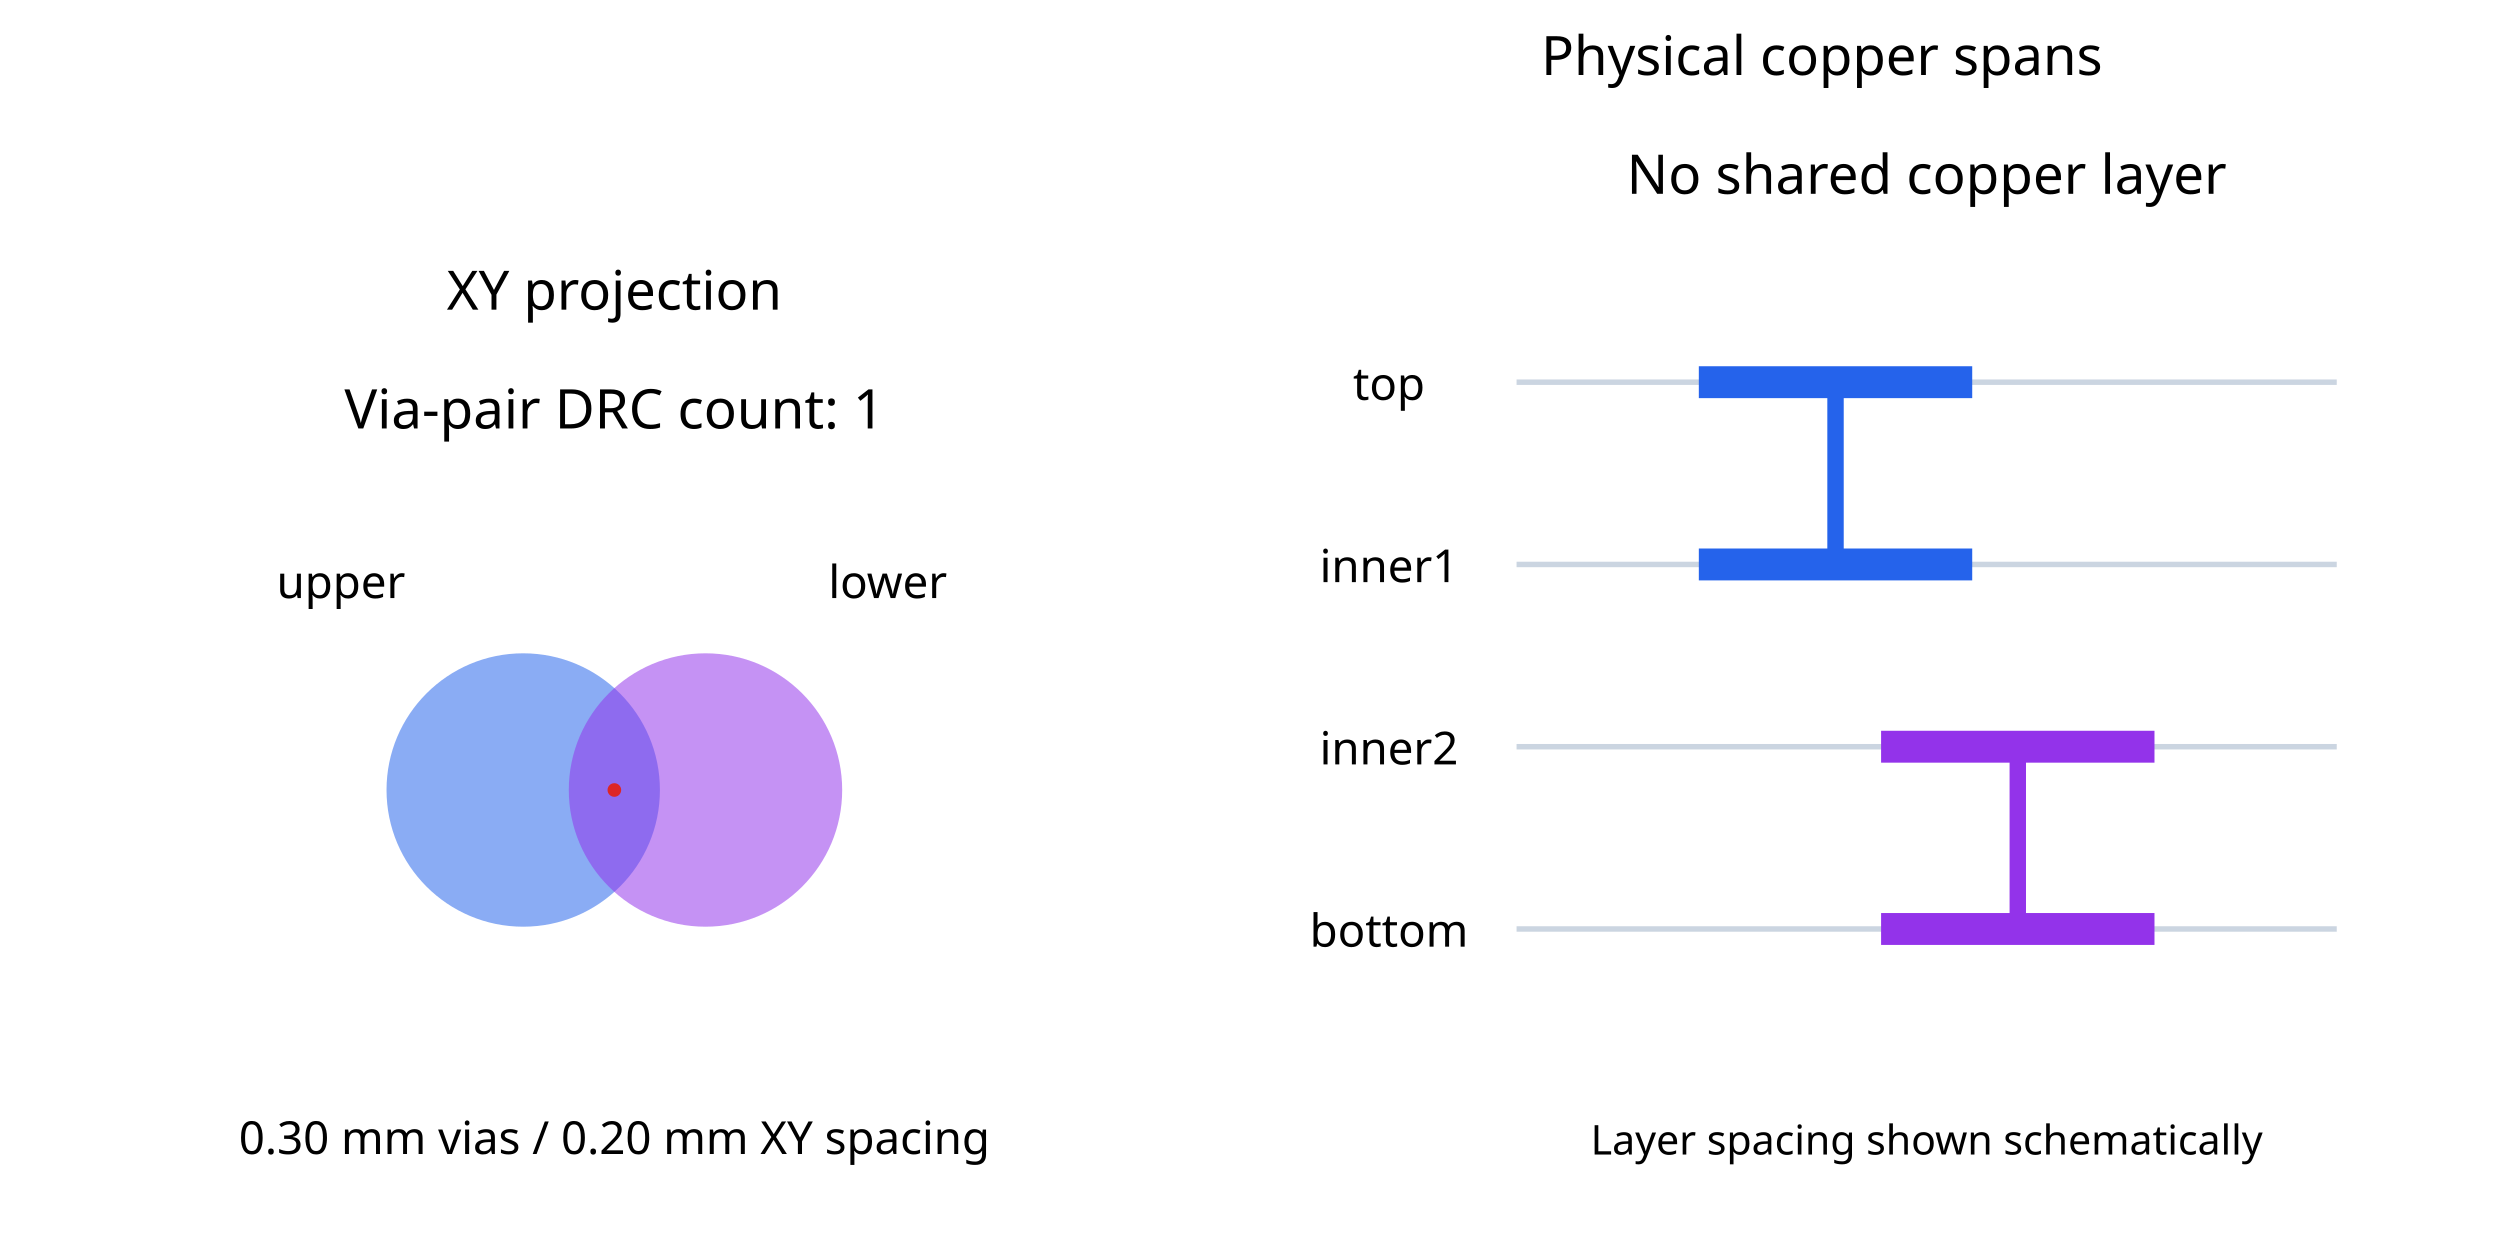
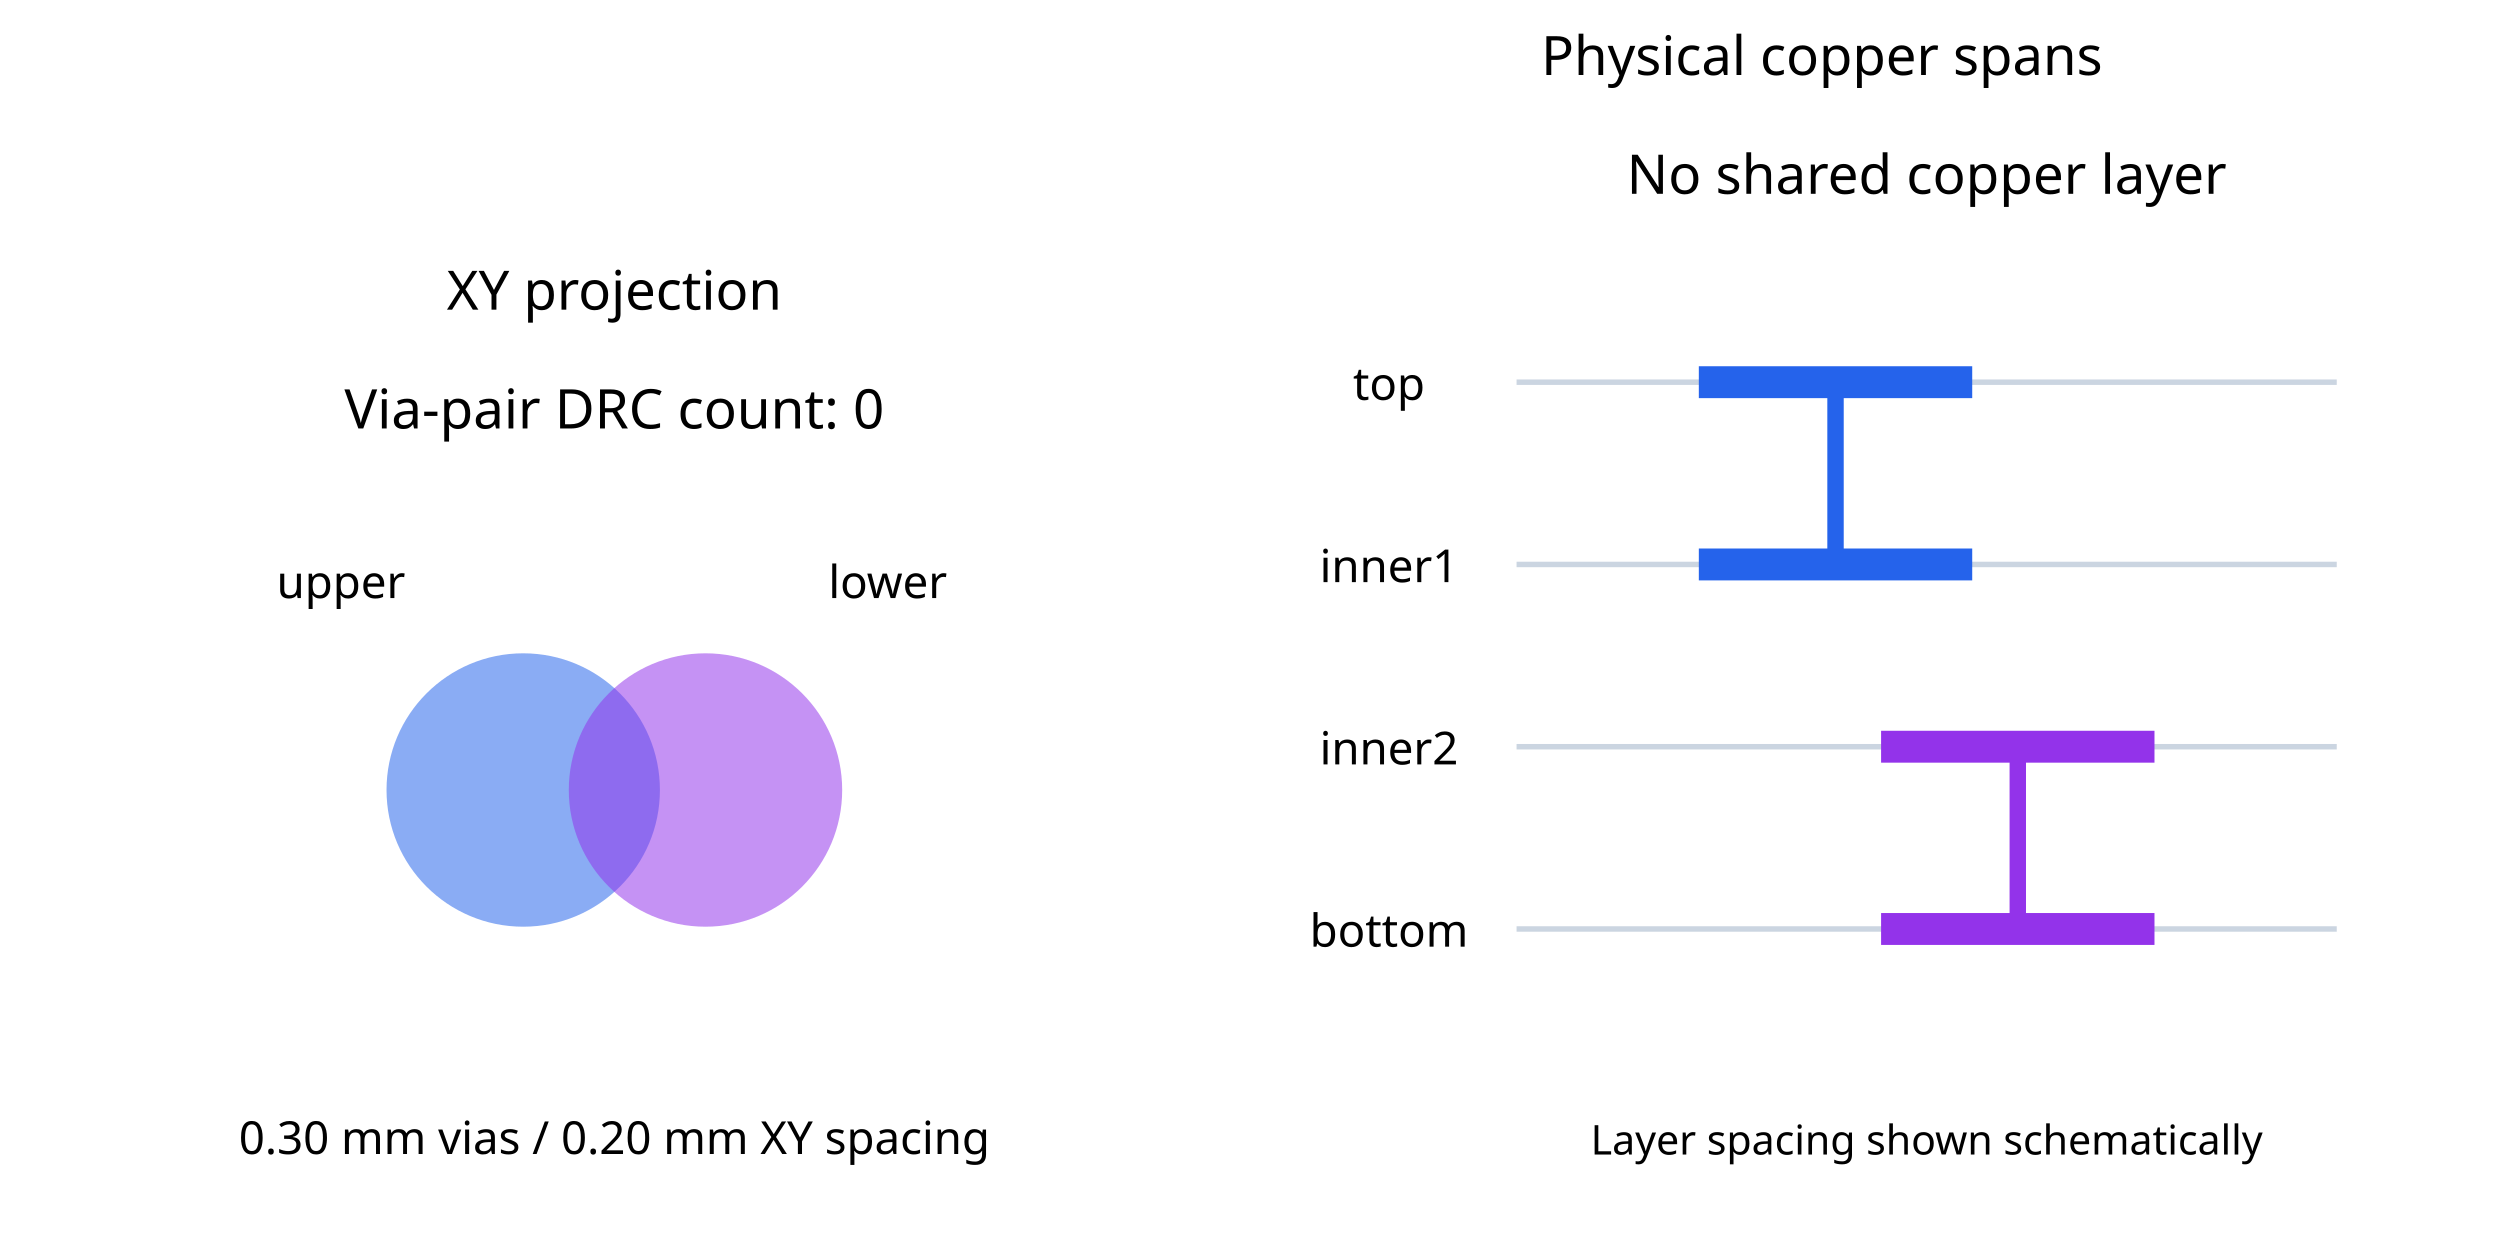
<svg xmlns="http://www.w3.org/2000/svg" width="1100" height="550" viewBox="0 0 1100 550">
  <rect width="100%" height="100%" fill="white" />
  <g>
    <polyline data-points="1.0899999999999999,0.4474999999999999 1.99,0.4474999999999999" data-type="line" data-label="" points="667.287,168.164 1028.17,168.164" fill="none" stroke="#cbd5e1" stroke-width="2.406" />
  </g>
  <g>
    <polyline data-points="1.0899999999999999,0.2474999999999999 1.99,0.2474999999999999" data-type="line" data-label="" points="667.287,248.36 1028.17,248.36" fill="none" stroke="#cbd5e1" stroke-width="2.406" />
  </g>
  <g>
    <polyline data-points="1.0899999999999999,0.047499999999999876 1.99,0.047499999999999876" data-type="line" data-label="" points="667.287,328.556 1028.17,328.556" fill="none" stroke="#cbd5e1" stroke-width="2.406" />
  </g>
  <g>
    <polyline data-points="1.0899999999999999,-0.1525000000000002 1.99,-0.1525000000000002" data-type="line" data-label="" points="667.287,408.752 1028.17,408.752" fill="none" stroke="#cbd5e1" stroke-width="2.406" />
  </g>
  <g>
    <polyline data-points="1.44,0.4474999999999999 1.44,0.2474999999999999" data-type="line" data-label="" points="807.63,168.164 807.63,248.36" fill="none" stroke="#2563eb" stroke-width="7.218" />
  </g>
  <g>
    <polyline data-points="1.64,0.047499999999999876 1.64,-0.1525000000000002" data-type="line" data-label="" points="887.827,328.556 887.827,408.752" fill="none" stroke="#9333ea" stroke-width="7.218" />
  </g>
  <g>
    <rect data-type="rect" data-label="upper" data-x="1.44" data-y="0.4474999999999999" x="747.483" y="161.146" width="120.294" height="14.034" fill="#2563eb" stroke="black" stroke-width="0.002" />
  </g>
  <g>
    <rect data-type="rect" data-label="upper" data-x="1.44" data-y="0.2474999999999999" x="747.483" y="241.343" width="120.294" height="14.034" fill="#2563eb" stroke="black" stroke-width="0.002" />
  </g>
  <g>
    <rect data-type="rect" data-label="lower" data-x="1.64" data-y="0.047499999999999876" x="827.679" y="321.539" width="120.294" height="14.034" fill="#9333ea" stroke="black" stroke-width="0.002" />
  </g>
  <g>
    <rect data-type="rect" data-label="lower" data-x="1.64" data-y="-0.1525000000000002" x="827.679" y="401.735" width="120.294" height="14.034" fill="#9333ea" stroke="black" stroke-width="0.002" />
  </g>
  <circle data-type="circle" data-label="" data-x="0" data-y="0" cx="230.218" cy="347.603" r="60.147" fill="#2563eb88" stroke="#2563eb" stroke-width="0.002" />
  <circle data-type="circle" data-label="" data-x="0.2" data-y="0" cx="310.414" cy="347.603" r="60.147" fill="#9333ea88" stroke="#9333ea" stroke-width="0.002" />
-   <text data-type="text" data-label="Via-pair DRC count: 1" data-x="0.1" data-y="0.42" x="270.316" y="179.191" fill="black" font-size="24.059" font-family="sans-serif" text-anchor="middle" dominant-baseline="central">Via-pair DRC count: 1</text>
+   <text data-type="text" data-label="Via-pair DRC count: 0" data-x="0.1" data-y="0.42" x="270.316" y="179.191" fill="black" font-size="24.059" font-family="sans-serif" text-anchor="middle" dominant-baseline="central">Via-pair DRC count: 0</text>
  <text data-type="text" data-label="0.30 mm vias / 0.20 mm XY spacing" data-x="0.1" data-y="-0.38" x="270.316" y="499.975" fill="black" font-size="20.049" font-family="sans-serif" text-anchor="middle" dominant-baseline="central">0.30 mm vias / 0.20 mm XY spacing</text>
  <text data-type="text" data-label="upper" data-x="-0.2" data-y="0.23" x="150.021" y="255.377" fill="black" font-size="20.049" font-family="sans-serif" text-anchor="middle" dominant-baseline="central">upper</text>
  <text data-type="text" data-label="lower" data-x="0.4" data-y="0.23" x="390.61" y="255.377" fill="black" font-size="20.049" font-family="sans-serif" text-anchor="middle" dominant-baseline="central">lower</text>
  <text data-type="text" data-label="top" data-x="0.95" data-y="0.4474999999999999" x="611.15" y="168.164" fill="black" font-size="20.049" font-family="sans-serif" text-anchor="middle" dominant-baseline="central">top</text>
  <text data-type="text" data-label="inner1" data-x="0.95" data-y="0.2474999999999999" x="611.15" y="248.36" fill="black" font-size="20.049" font-family="sans-serif" text-anchor="middle" dominant-baseline="central">inner1</text>
  <text data-type="text" data-label="inner2" data-x="0.95" data-y="0.047499999999999876" x="611.15" y="328.556" fill="black" font-size="20.049" font-family="sans-serif" text-anchor="middle" dominant-baseline="central">inner2</text>
  <text data-type="text" data-label="bottom" data-x="0.95" data-y="-0.1525000000000002" x="611.15" y="408.752" fill="black" font-size="20.049" font-family="sans-serif" text-anchor="middle" dominant-baseline="central">bottom</text>
  <text data-type="text" data-label="No shared copper layer" data-x="1.54" data-y="0.6774999999999999" x="847.728" y="75.938" fill="black" font-size="24.059" font-family="sans-serif" text-anchor="middle" dominant-baseline="central">No shared copper layer</text>
  <text data-type="text" data-label="Layer spacing shown schematically" data-x="1.54" data-y="-0.38250000000000006" x="847.728" y="500.978" fill="black" font-size="18.044" font-family="sans-serif" text-anchor="middle" dominant-baseline="central">Layer spacing shown schematically</text>
  <text data-type="text" data-label="XY projection" data-x="0.09999999999999998" data-y="0.509625" x="270.316" y="143.253" fill="black" font-size="23.908" font-family="sans-serif" text-anchor="middle" dominant-baseline="text-after-edge">XY projection</text>
  <text data-type="text" data-label="Physical copper spans" data-x="1.425" data-y="0.7671249999999998" x="801.616" y="40" fill="black" font-size="23.908" font-family="sans-serif" text-anchor="middle" dominant-baseline="text-after-edge">Physical copper spans</text>
-   <g>
-     <circle data-type="point" data-label="Reported via-pair DRC" data-x="0.1" data-y="0" cx="270.316" cy="347.603" r="3" fill="#dc2626" />
-   </g>
  <g id="crosshair" style="display: none">
    <line id="crosshair-h" y1="0" y2="550" stroke="#666" stroke-width="0.5" />
    <line id="crosshair-v" x1="0" x2="1100" stroke="#666" stroke-width="0.5" />
    <text id="coordinates" font-family="monospace" font-size="12" fill="#666" />
  </g>
</svg>
